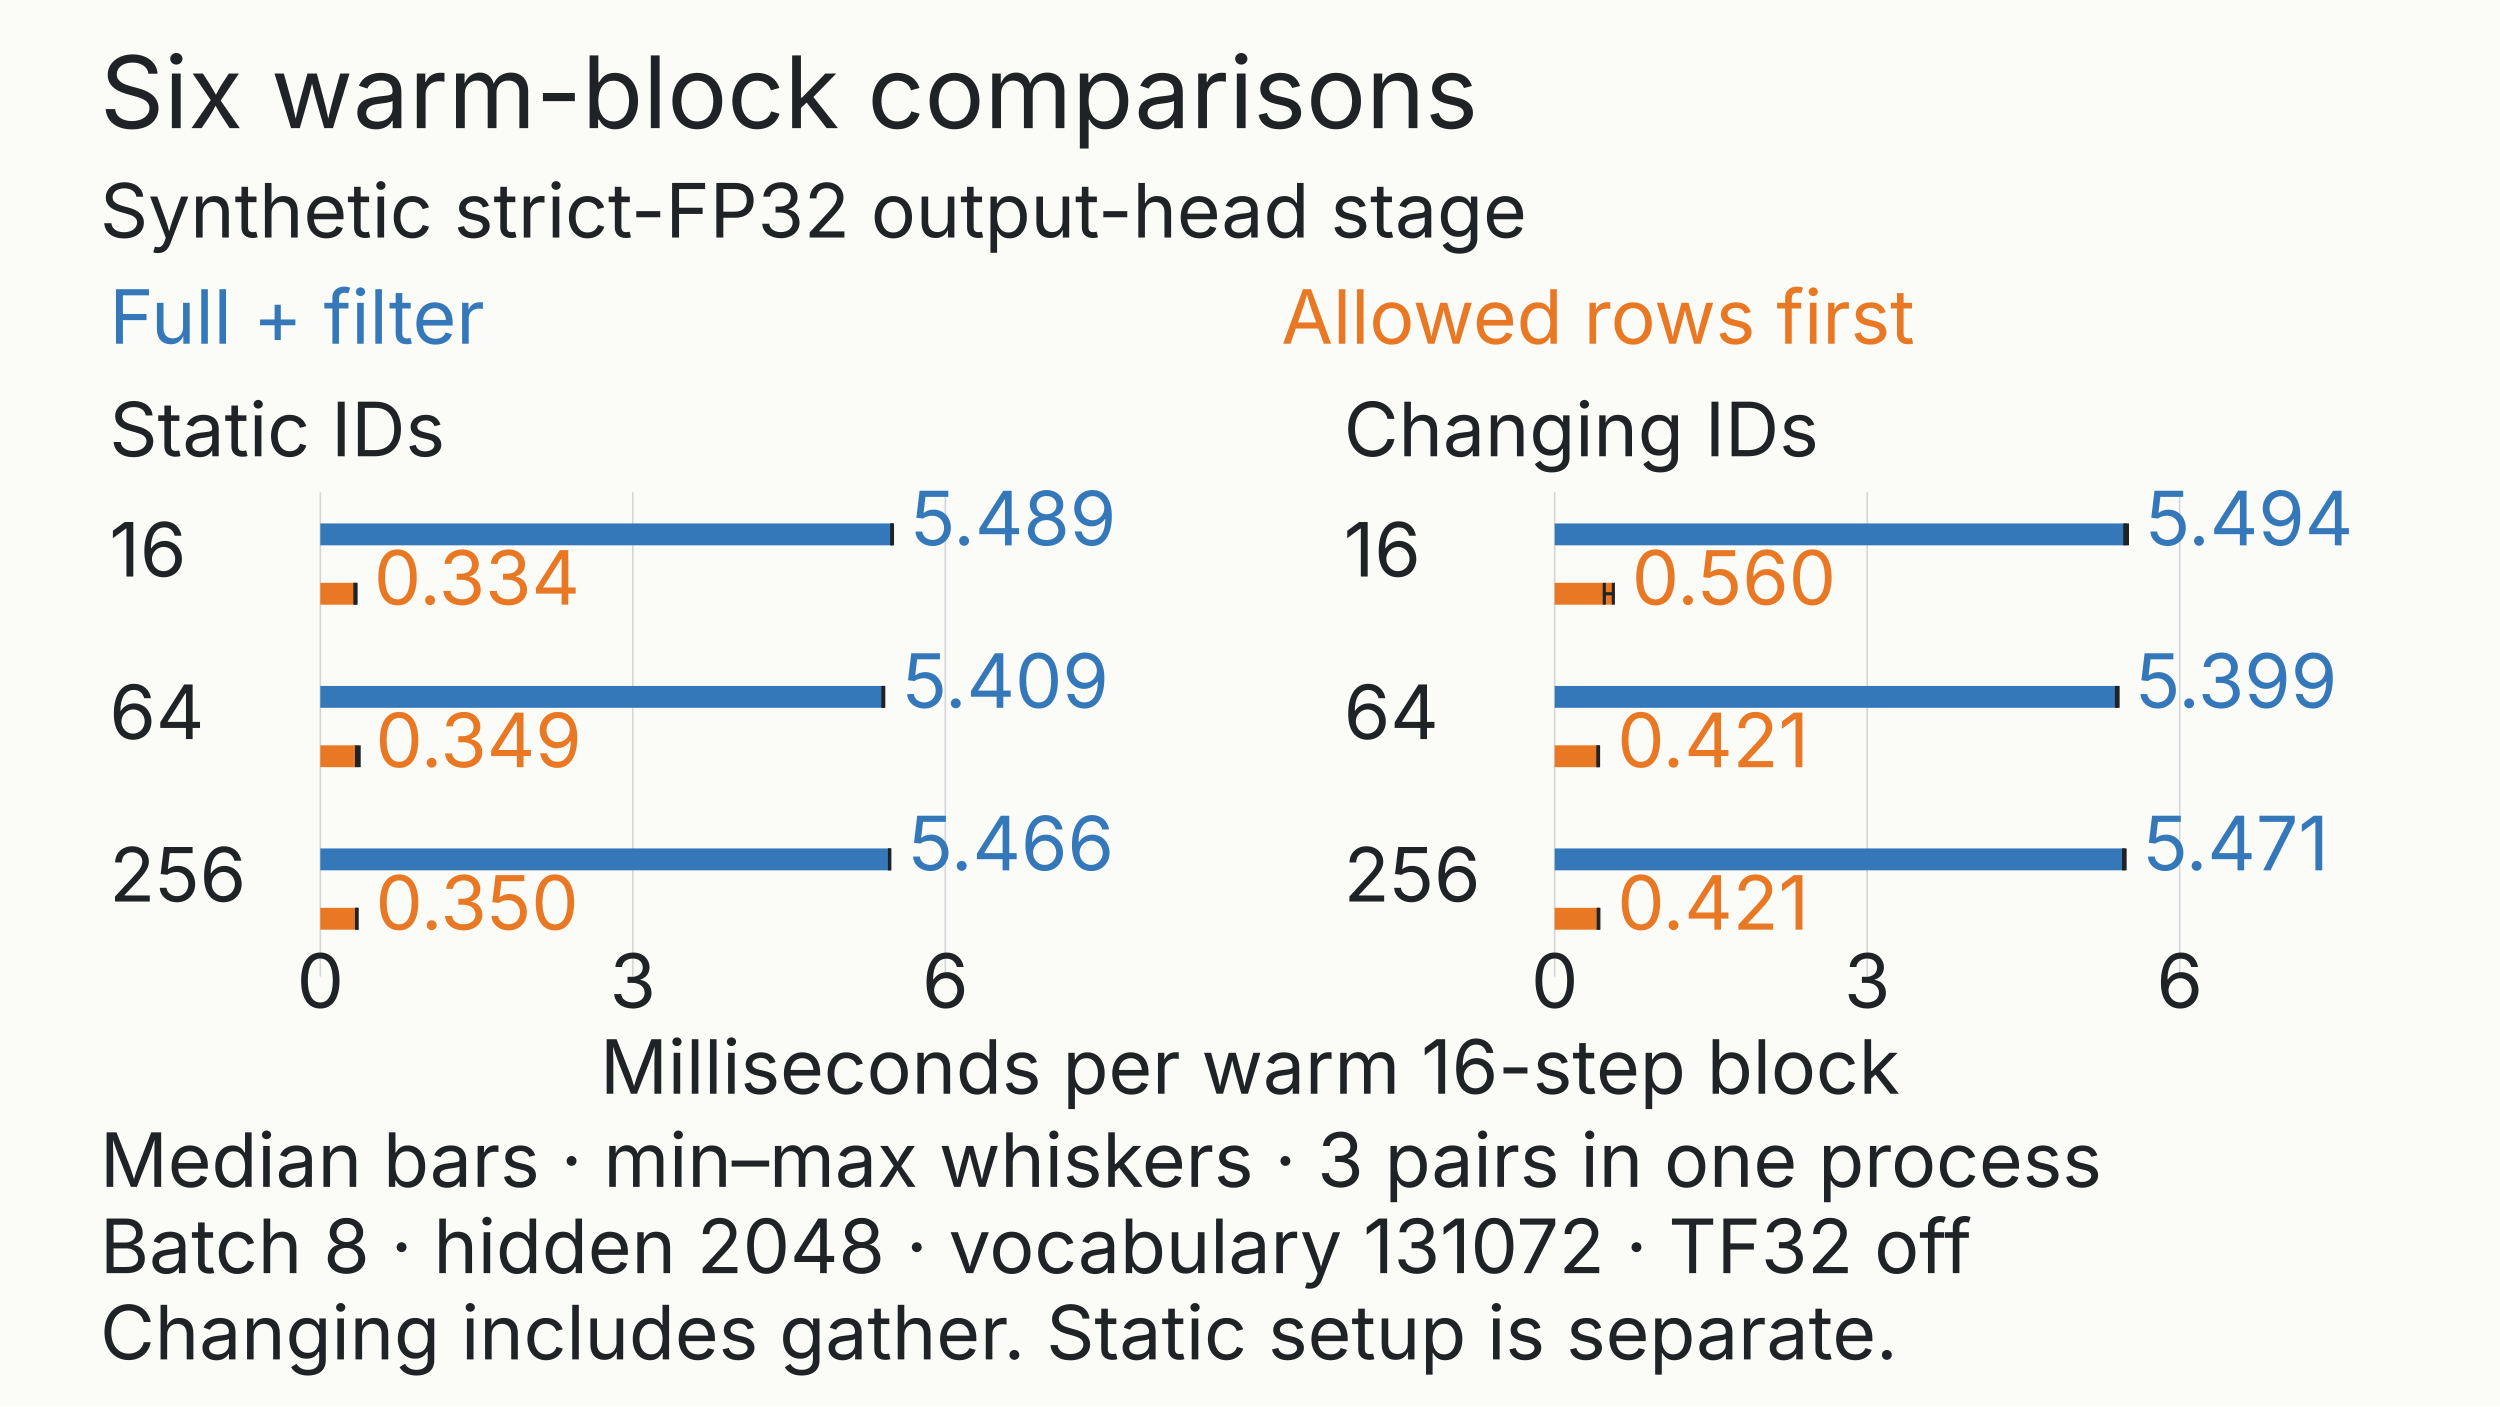
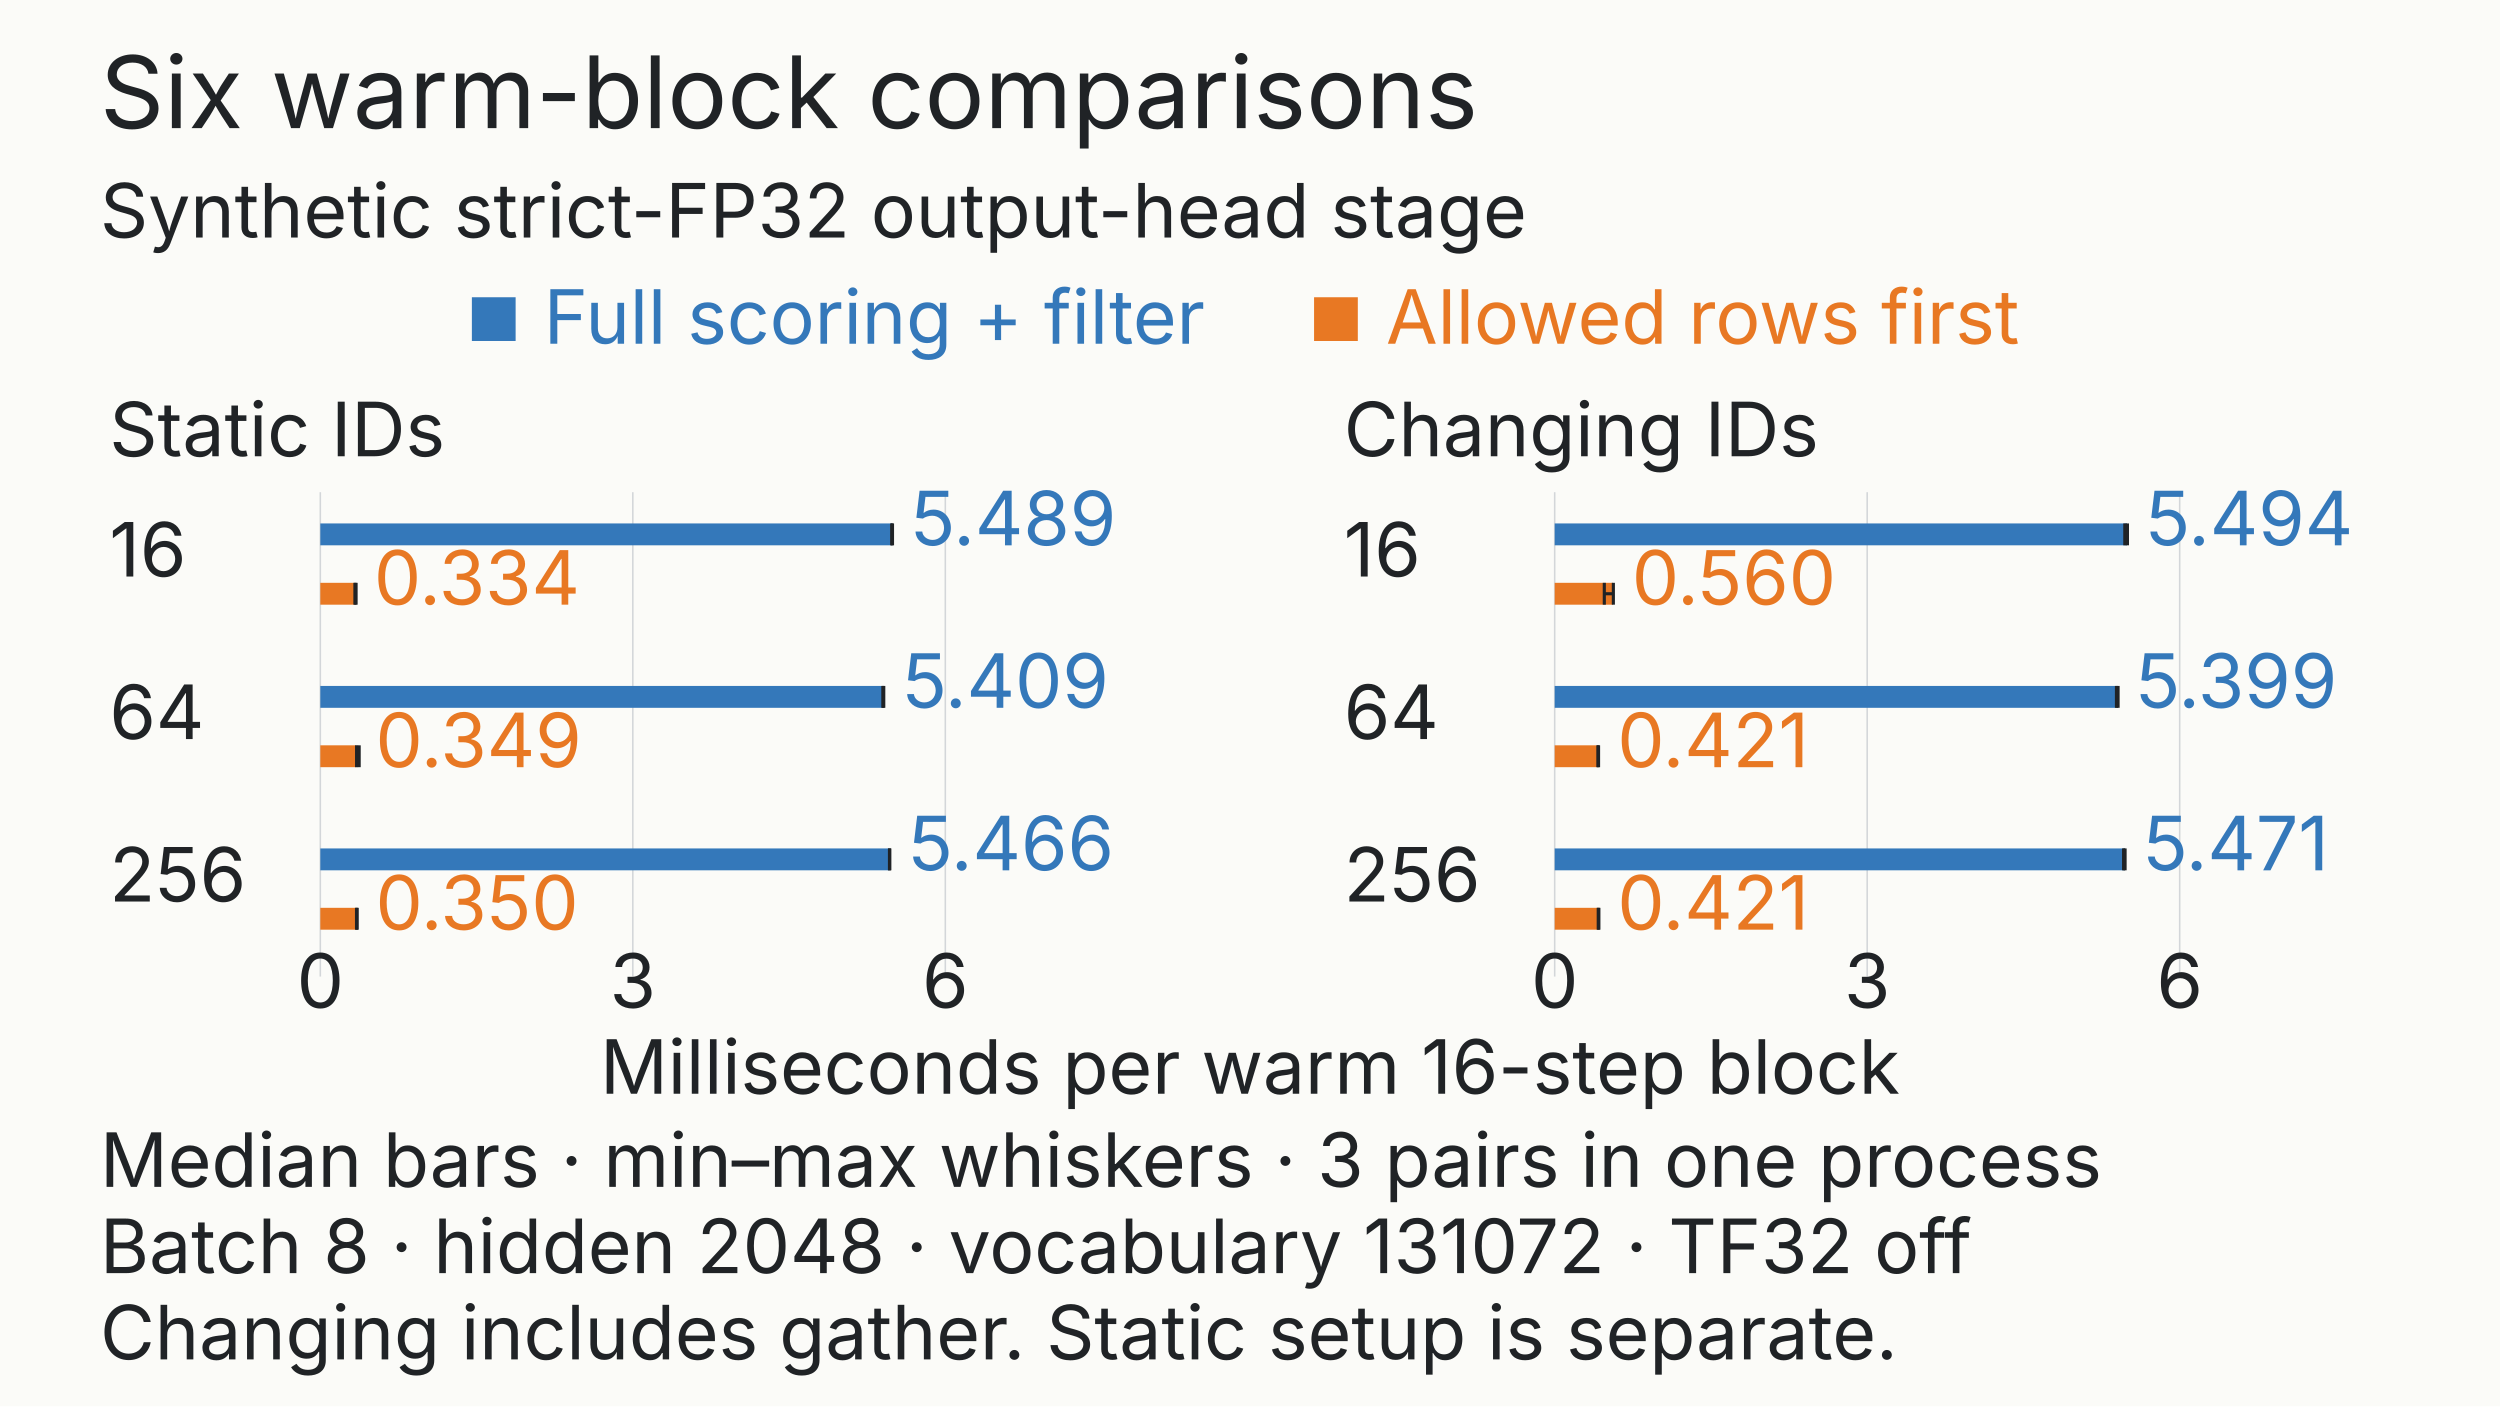
<svg xmlns="http://www.w3.org/2000/svg" width="1600" height="900" viewBox="0 0 1600 900">
  <rect width="100%" height="100%" fill="#FBFBF8" />
  <defs>
    <marker id="arrow" viewBox="0 0 12 12" refX="10" refY="6" markerWidth="5" markerHeight="5" orient="auto">
      <path d="M2 2 L10 6 L2 10" fill="none" stroke="context-stroke" stroke-width="2" />
    </marker>
  </defs>
  <text x="64" y="82.0" font-family="Inter" font-size="64" font-weight="400" font-style="normal" fill="#202326" text-anchor="start">Six warm-block comparisons</text>
  <text x="64" y="152.0" font-family="Inter" font-size="48" font-weight="400" font-style="normal" fill="#202326" text-anchor="start">Synthetic strict-FP32 output-head stage</text>
-   <text x="70" y="220.0" font-family="Inter" font-size="48" font-weight="400" font-style="normal" fill="#3478BA" text-anchor="start">Full + filter</text>
-   <text x="820" y="220.0" font-family="Inter" font-size="48" font-weight="400" font-style="normal" fill="#E87823" text-anchor="start">Allowed rows first</text>
+   <rect data-role="legend-swatch" data-series="baseline" x="302.0" y="190.24" width="28" height="28" fill="#3478BA" />
+   <text x="348.0" y="220.0" font-family="Inter" font-size="48" font-weight="400" font-style="normal" fill="#3478BA" text-anchor="start">Full scoring + filter</text>
+   <rect data-role="legend-swatch" data-series="candidate" x="841.0" y="190.24" width="28" height="28" fill="#E87823" />
+   <text x="887.0" y="220.0" font-family="Inter" font-size="48" font-weight="400" font-style="normal" fill="#E87823" text-anchor="start">Allowed rows first</text>
  <text x="70" y="292.0" font-family="Inter" font-size="48" font-weight="400" font-style="normal" fill="#202326" text-anchor="start">Static IDs</text>
  <line x1="205.0" y1="315" x2="205.0" y2="625" stroke="#D3D6D9" stroke-width="1" />
  <text x="205.0" y="645.0" font-family="Inter" font-size="48" font-weight="400" font-style="normal" fill="#202326" text-anchor="middle">0</text>
  <line x1="405.0" y1="315" x2="405.0" y2="625" stroke="#D3D6D9" stroke-width="1" />
  <text x="405.0" y="645.0" font-family="Inter" font-size="48" font-weight="400" font-style="normal" fill="#202326" text-anchor="middle">3</text>
  <line x1="605.0" y1="315" x2="605.0" y2="625" stroke="#D3D6D9" stroke-width="1" />
  <text x="605.0" y="645.0" font-family="Inter" font-size="48" font-weight="400" font-style="normal" fill="#202326" text-anchor="middle">6</text>
  <text x="70" y="369.0" font-family="Inter" font-size="48" font-weight="400" font-style="normal" fill="#202326" text-anchor="start">16</text>
  <rect data-science="bar" data-series="baseline" data-mode="static" data-size="16" x="205" y="335" width="365.931" height="14" fill="#3478BA" />
  <line x1="570.683" y1="342.0" x2="571.196" y2="342.0" stroke="#202326" stroke-width="2" />
  <line x1="570.683" y1="335.0" x2="570.683" y2="349.0" stroke="#202326" stroke-width="2" />
  <line x1="571.196" y1="335.0" x2="571.196" y2="349.0" stroke="#202326" stroke-width="2" />
  <text x="582.931" y="349.0" font-family="Inter" font-size="48" font-weight="400" font-style="normal" fill="#3478BA" text-anchor="start">5.489</text>
  <rect data-science="bar" data-series="candidate" data-mode="static" data-size="16" x="205" y="373" width="22.274" height="14" fill="#E87823" />
  <line x1="227.144" y1="380.0" x2="227.885" y2="380.0" stroke="#202326" stroke-width="2" />
  <line x1="227.144" y1="373.0" x2="227.144" y2="387.0" stroke="#202326" stroke-width="2" />
  <line x1="227.885" y1="373.0" x2="227.885" y2="387.0" stroke="#202326" stroke-width="2" />
  <text x="239.274" y="387.0" font-family="Inter" font-size="48" font-weight="400" font-style="normal" fill="#E87823" text-anchor="start">0.334</text>
  <text x="70" y="473.0" font-family="Inter" font-size="48" font-weight="400" font-style="normal" fill="#202326" text-anchor="start">64</text>
  <rect data-science="bar" data-series="baseline" data-mode="static" data-size="64" x="205" y="439" width="360.584" height="14" fill="#3478BA" />
  <line x1="565.021" y1="446.0" x2="565.604" y2="446.0" stroke="#202326" stroke-width="2" />
  <line x1="565.021" y1="439.0" x2="565.021" y2="453.0" stroke="#202326" stroke-width="2" />
  <line x1="565.604" y1="439.0" x2="565.604" y2="453.0" stroke="#202326" stroke-width="2" />
  <text x="577.584" y="453.0" font-family="Inter" font-size="48" font-weight="400" font-style="normal" fill="#3478BA" text-anchor="start">5.409</text>
  <rect data-science="bar" data-series="candidate" data-mode="static" data-size="64" x="205" y="477" width="23.288" height="14" fill="#E87823" />
  <line x1="228.212" y1="484.0" x2="229.86" y2="484.0" stroke="#202326" stroke-width="2" />
  <line x1="228.212" y1="477.0" x2="228.212" y2="491.0" stroke="#202326" stroke-width="2" />
  <line x1="229.86" y1="477.0" x2="229.86" y2="491.0" stroke="#202326" stroke-width="2" />
  <text x="240.288" y="491.0" font-family="Inter" font-size="48" font-weight="400" font-style="normal" fill="#E87823" text-anchor="start">0.349</text>
  <text x="70" y="577.0" font-family="Inter" font-size="48" font-weight="400" font-style="normal" fill="#202326" text-anchor="start">256</text>
  <rect data-science="bar" data-series="baseline" data-mode="static" data-size="256" x="205" y="543" width="364.399" height="14" fill="#3478BA" />
  <line x1="569.263" y1="550.0" x2="569.468" y2="550.0" stroke="#202326" stroke-width="2" />
  <line x1="569.263" y1="543.0" x2="569.263" y2="557.0" stroke="#202326" stroke-width="2" />
  <line x1="569.468" y1="543.0" x2="569.468" y2="557.0" stroke="#202326" stroke-width="2" />
  <text x="581.399" y="557.0" font-family="Inter" font-size="48" font-weight="400" font-style="normal" fill="#3478BA" text-anchor="start">5.466</text>
  <rect data-science="bar" data-series="candidate" data-mode="static" data-size="256" x="205" y="581" width="23.305" height="14" fill="#E87823" />
  <line x1="228.169" y1="588.0" x2="228.592" y2="588.0" stroke="#202326" stroke-width="2" />
  <line x1="228.169" y1="581.0" x2="228.169" y2="595.0" stroke="#202326" stroke-width="2" />
  <line x1="228.592" y1="581.0" x2="228.592" y2="595.0" stroke="#202326" stroke-width="2" />
  <text x="240.305" y="595.0" font-family="Inter" font-size="48" font-weight="400" font-style="normal" fill="#E87823" text-anchor="start">0.350</text>
  <text x="860" y="292.0" font-family="Inter" font-size="48" font-weight="400" font-style="normal" fill="#202326" text-anchor="start">Changing IDs</text>
  <line x1="995.0" y1="315" x2="995.0" y2="625" stroke="#D3D6D9" stroke-width="1" />
  <text x="995.0" y="645.0" font-family="Inter" font-size="48" font-weight="400" font-style="normal" fill="#202326" text-anchor="middle">0</text>
  <line x1="1195.0" y1="315" x2="1195.0" y2="625" stroke="#D3D6D9" stroke-width="1" />
  <text x="1195.0" y="645.0" font-family="Inter" font-size="48" font-weight="400" font-style="normal" fill="#202326" text-anchor="middle">3</text>
  <line x1="1395.0" y1="315" x2="1395.0" y2="625" stroke="#D3D6D9" stroke-width="1" />
  <text x="1395.0" y="645.0" font-family="Inter" font-size="48" font-weight="400" font-style="normal" fill="#202326" text-anchor="middle">6</text>
  <text x="860" y="369.0" font-family="Inter" font-size="48" font-weight="400" font-style="normal" fill="#202326" text-anchor="start">16</text>
  <rect data-science="bar" data-series="baseline" data-mode="changing" data-size="16" x="995" y="335" width="366.267" height="14" fill="#3478BA" />
  <line x1="1359.878" y1="342.0" x2="1361.561" y2="342.0" stroke="#202326" stroke-width="2" />
  <line x1="1359.878" y1="335.0" x2="1359.878" y2="349.0" stroke="#202326" stroke-width="2" />
  <line x1="1361.561" y1="335.0" x2="1361.561" y2="349.0" stroke="#202326" stroke-width="2" />
  <text x="1373.267" y="349.0" font-family="Inter" font-size="48" font-weight="400" font-style="normal" fill="#3478BA" text-anchor="start">5.494</text>
  <rect data-science="bar" data-series="candidate" data-mode="changing" data-size="16" x="995" y="373" width="37.328" height="14" fill="#E87823" />
  <line x1="1026.752" y1="380.0" x2="1032.547" y2="380.0" stroke="#202326" stroke-width="2" />
  <line x1="1026.752" y1="373.0" x2="1026.752" y2="387.0" stroke="#202326" stroke-width="2" />
  <line x1="1032.547" y1="373.0" x2="1032.547" y2="387.0" stroke="#202326" stroke-width="2" />
  <text x="1044.328" y="387.0" font-family="Inter" font-size="48" font-weight="400" font-style="normal" fill="#E87823" text-anchor="start">0.560</text>
  <text x="860" y="473.0" font-family="Inter" font-size="48" font-weight="400" font-style="normal" fill="#202326" text-anchor="start">64</text>
  <rect data-science="bar" data-series="baseline" data-mode="changing" data-size="64" x="995" y="439" width="359.95" height="14" fill="#3478BA" />
  <line x1="1354.529" y1="446.0" x2="1355.565" y2="446.0" stroke="#202326" stroke-width="2" />
  <line x1="1354.529" y1="439.0" x2="1354.529" y2="453.0" stroke="#202326" stroke-width="2" />
  <line x1="1355.565" y1="439.0" x2="1355.565" y2="453.0" stroke="#202326" stroke-width="2" />
  <text x="1366.95" y="453.0" font-family="Inter" font-size="48" font-weight="400" font-style="normal" fill="#3478BA" text-anchor="start">5.399</text>
  <rect data-science="bar" data-series="candidate" data-mode="changing" data-size="64" x="995" y="477" width="28.038" height="14" fill="#E87823" />
  <line x1="1022.64" y1="484.0" x2="1023.073" y2="484.0" stroke="#202326" stroke-width="2" />
  <line x1="1022.64" y1="477.0" x2="1022.64" y2="491.0" stroke="#202326" stroke-width="2" />
  <line x1="1023.073" y1="477.0" x2="1023.073" y2="491.0" stroke="#202326" stroke-width="2" />
  <text x="1035.038" y="491.0" font-family="Inter" font-size="48" font-weight="400" font-style="normal" fill="#E87823" text-anchor="start">0.421</text>
  <text x="860" y="577.0" font-family="Inter" font-size="48" font-weight="400" font-style="normal" fill="#202326" text-anchor="start">256</text>
  <rect data-science="bar" data-series="baseline" data-mode="changing" data-size="256" x="995" y="543" width="364.726" height="14" fill="#3478BA" />
  <line x1="1359.098" y1="550.0" x2="1360.049" y2="550.0" stroke="#202326" stroke-width="2" />
  <line x1="1359.098" y1="543.0" x2="1359.098" y2="557.0" stroke="#202326" stroke-width="2" />
  <line x1="1360.049" y1="543.0" x2="1360.049" y2="557.0" stroke="#202326" stroke-width="2" />
  <text x="1371.726" y="557.0" font-family="Inter" font-size="48" font-weight="400" font-style="normal" fill="#3478BA" text-anchor="start">5.471</text>
  <rect data-science="bar" data-series="candidate" data-mode="changing" data-size="256" x="995" y="581" width="28.073" height="14" fill="#E87823" />
  <line x1="1022.864" y1="588.0" x2="1023.274" y2="588.0" stroke="#202326" stroke-width="2" />
  <line x1="1022.864" y1="581.0" x2="1022.864" y2="595.0" stroke="#202326" stroke-width="2" />
  <line x1="1023.274" y1="581.0" x2="1023.274" y2="595.0" stroke="#202326" stroke-width="2" />
  <text x="1035.073" y="595.0" font-family="Inter" font-size="48" font-weight="400" font-style="normal" fill="#E87823" text-anchor="start">0.421</text>
  <text x="800" y="700.0" font-family="Inter" font-size="48" font-weight="400" font-style="normal" fill="#202326" text-anchor="middle">Milliseconds per warm 16-step block</text>
  <text x="64" y="759.6" font-family="Inter" font-size="48" font-weight="400" font-style="normal" fill="#202326" text-anchor="start">Median bars · min–max whiskers · 3 pairs in one process</text>
  <text x="64" y="814.8" font-family="Inter" font-size="48" font-weight="400" font-style="normal" fill="#202326" text-anchor="start">Batch 8 · hidden 2048 · vocabulary 131072 · TF32 off</text>
  <text x="64" y="870.0" font-family="Inter" font-size="48" font-weight="400" font-style="normal" fill="#202326" text-anchor="start">Changing includes gather. Static setup is separate.</text>
</svg>
